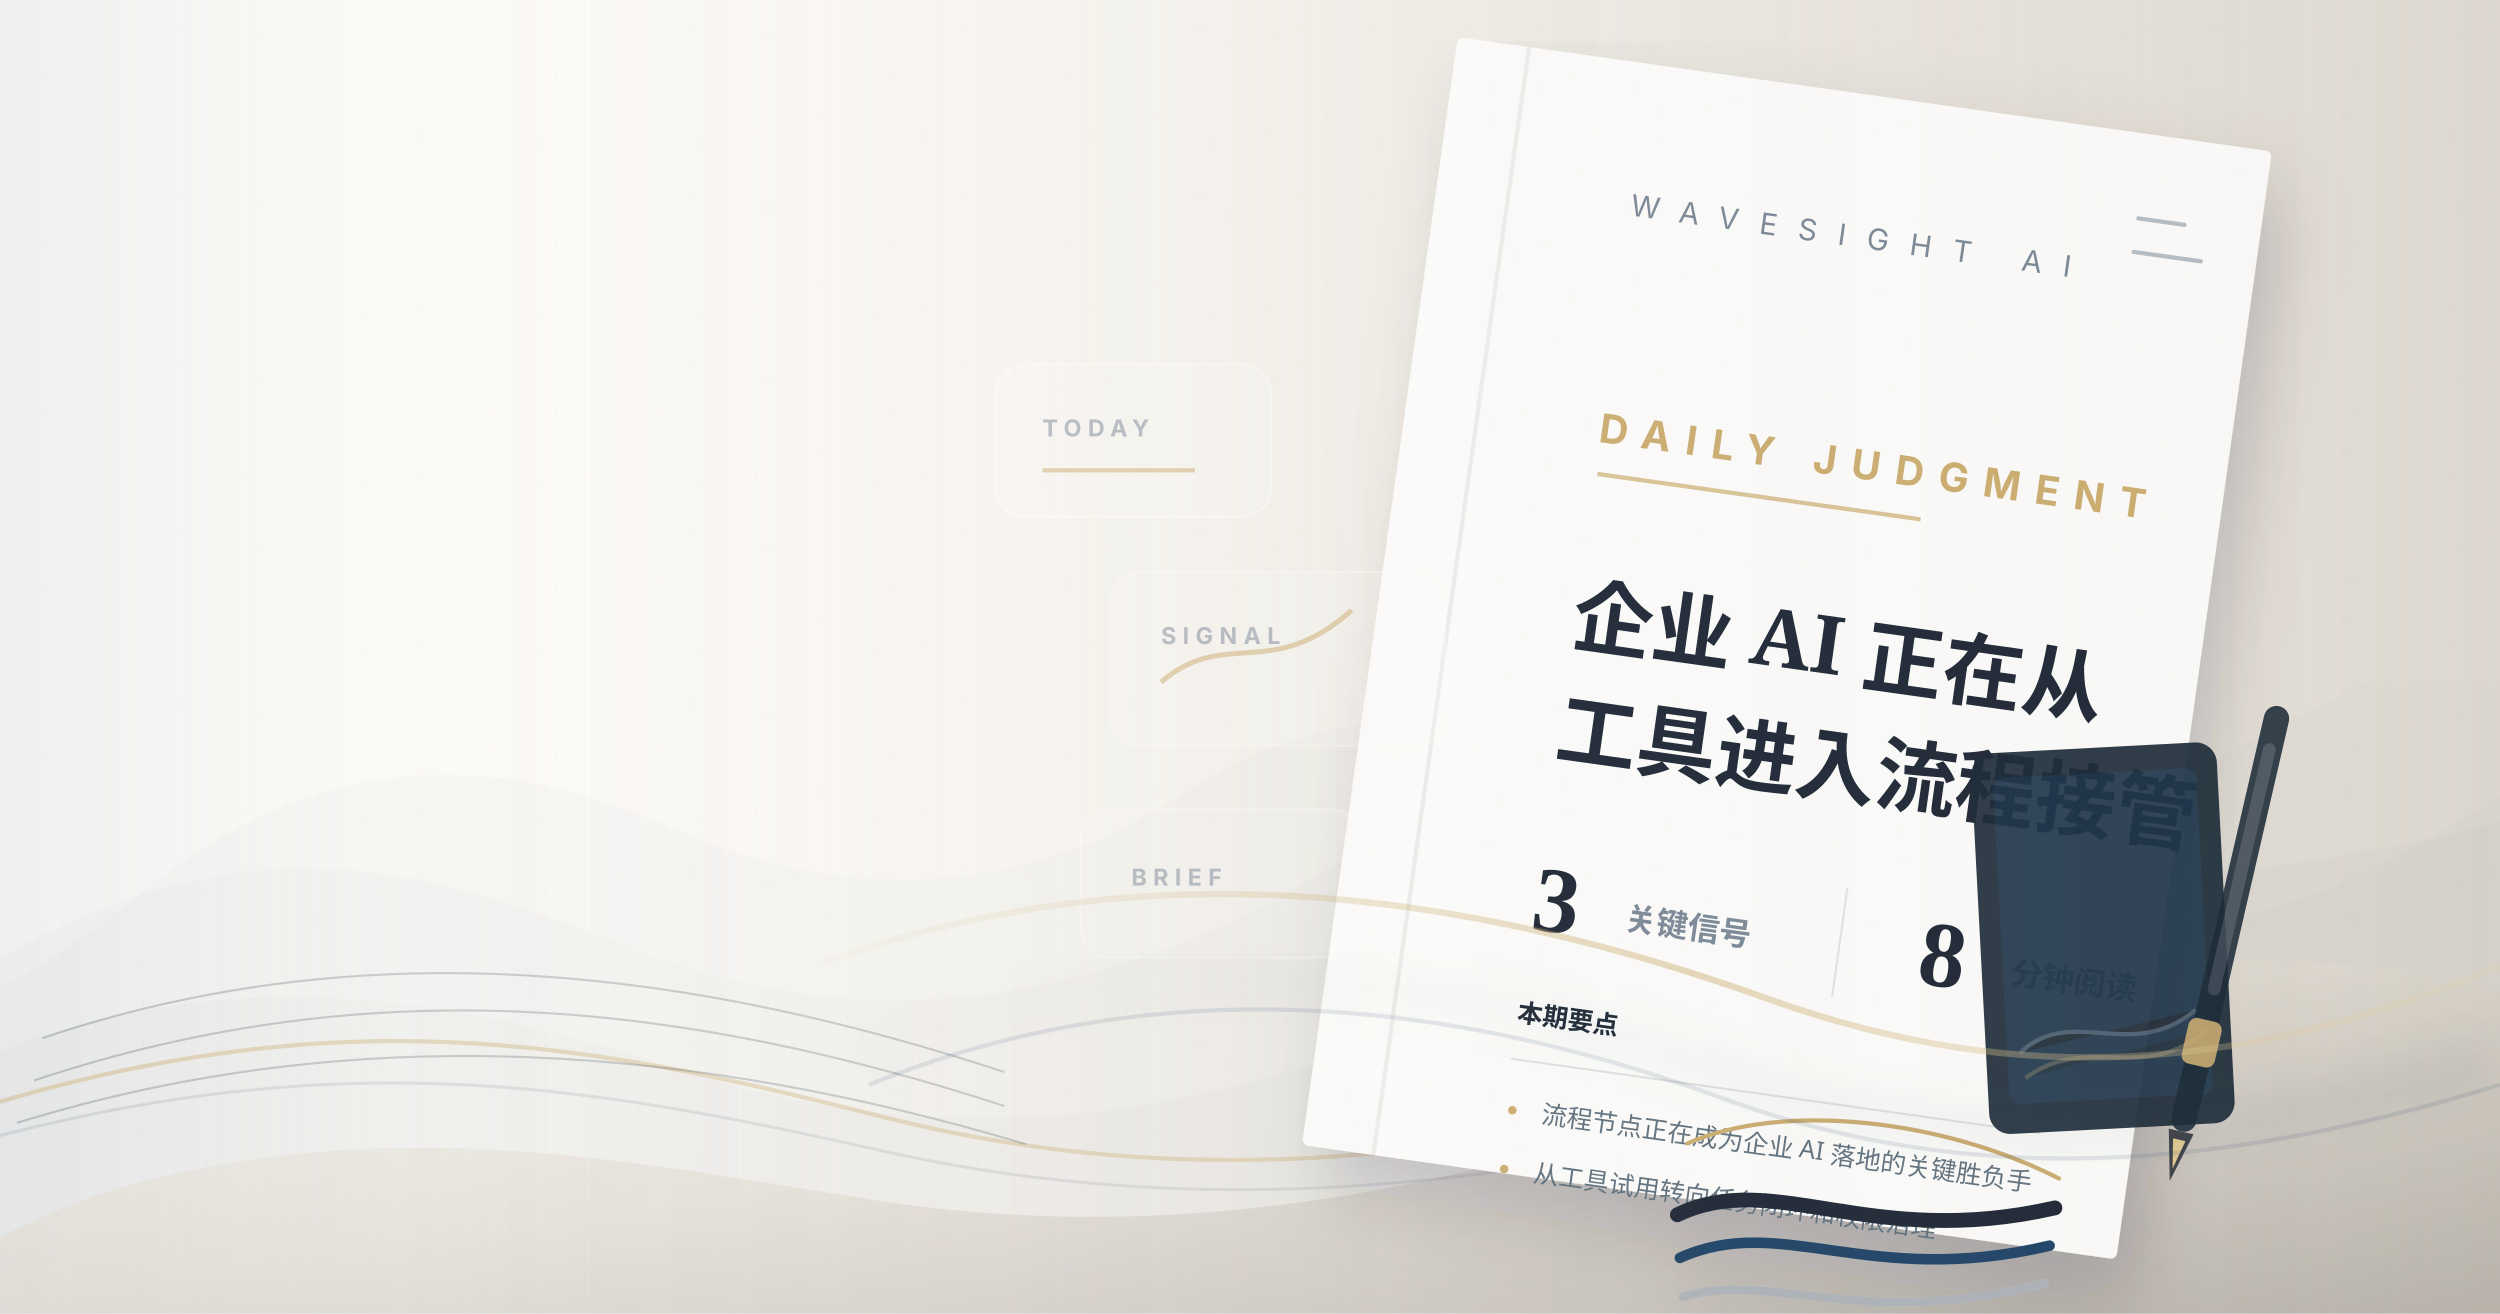
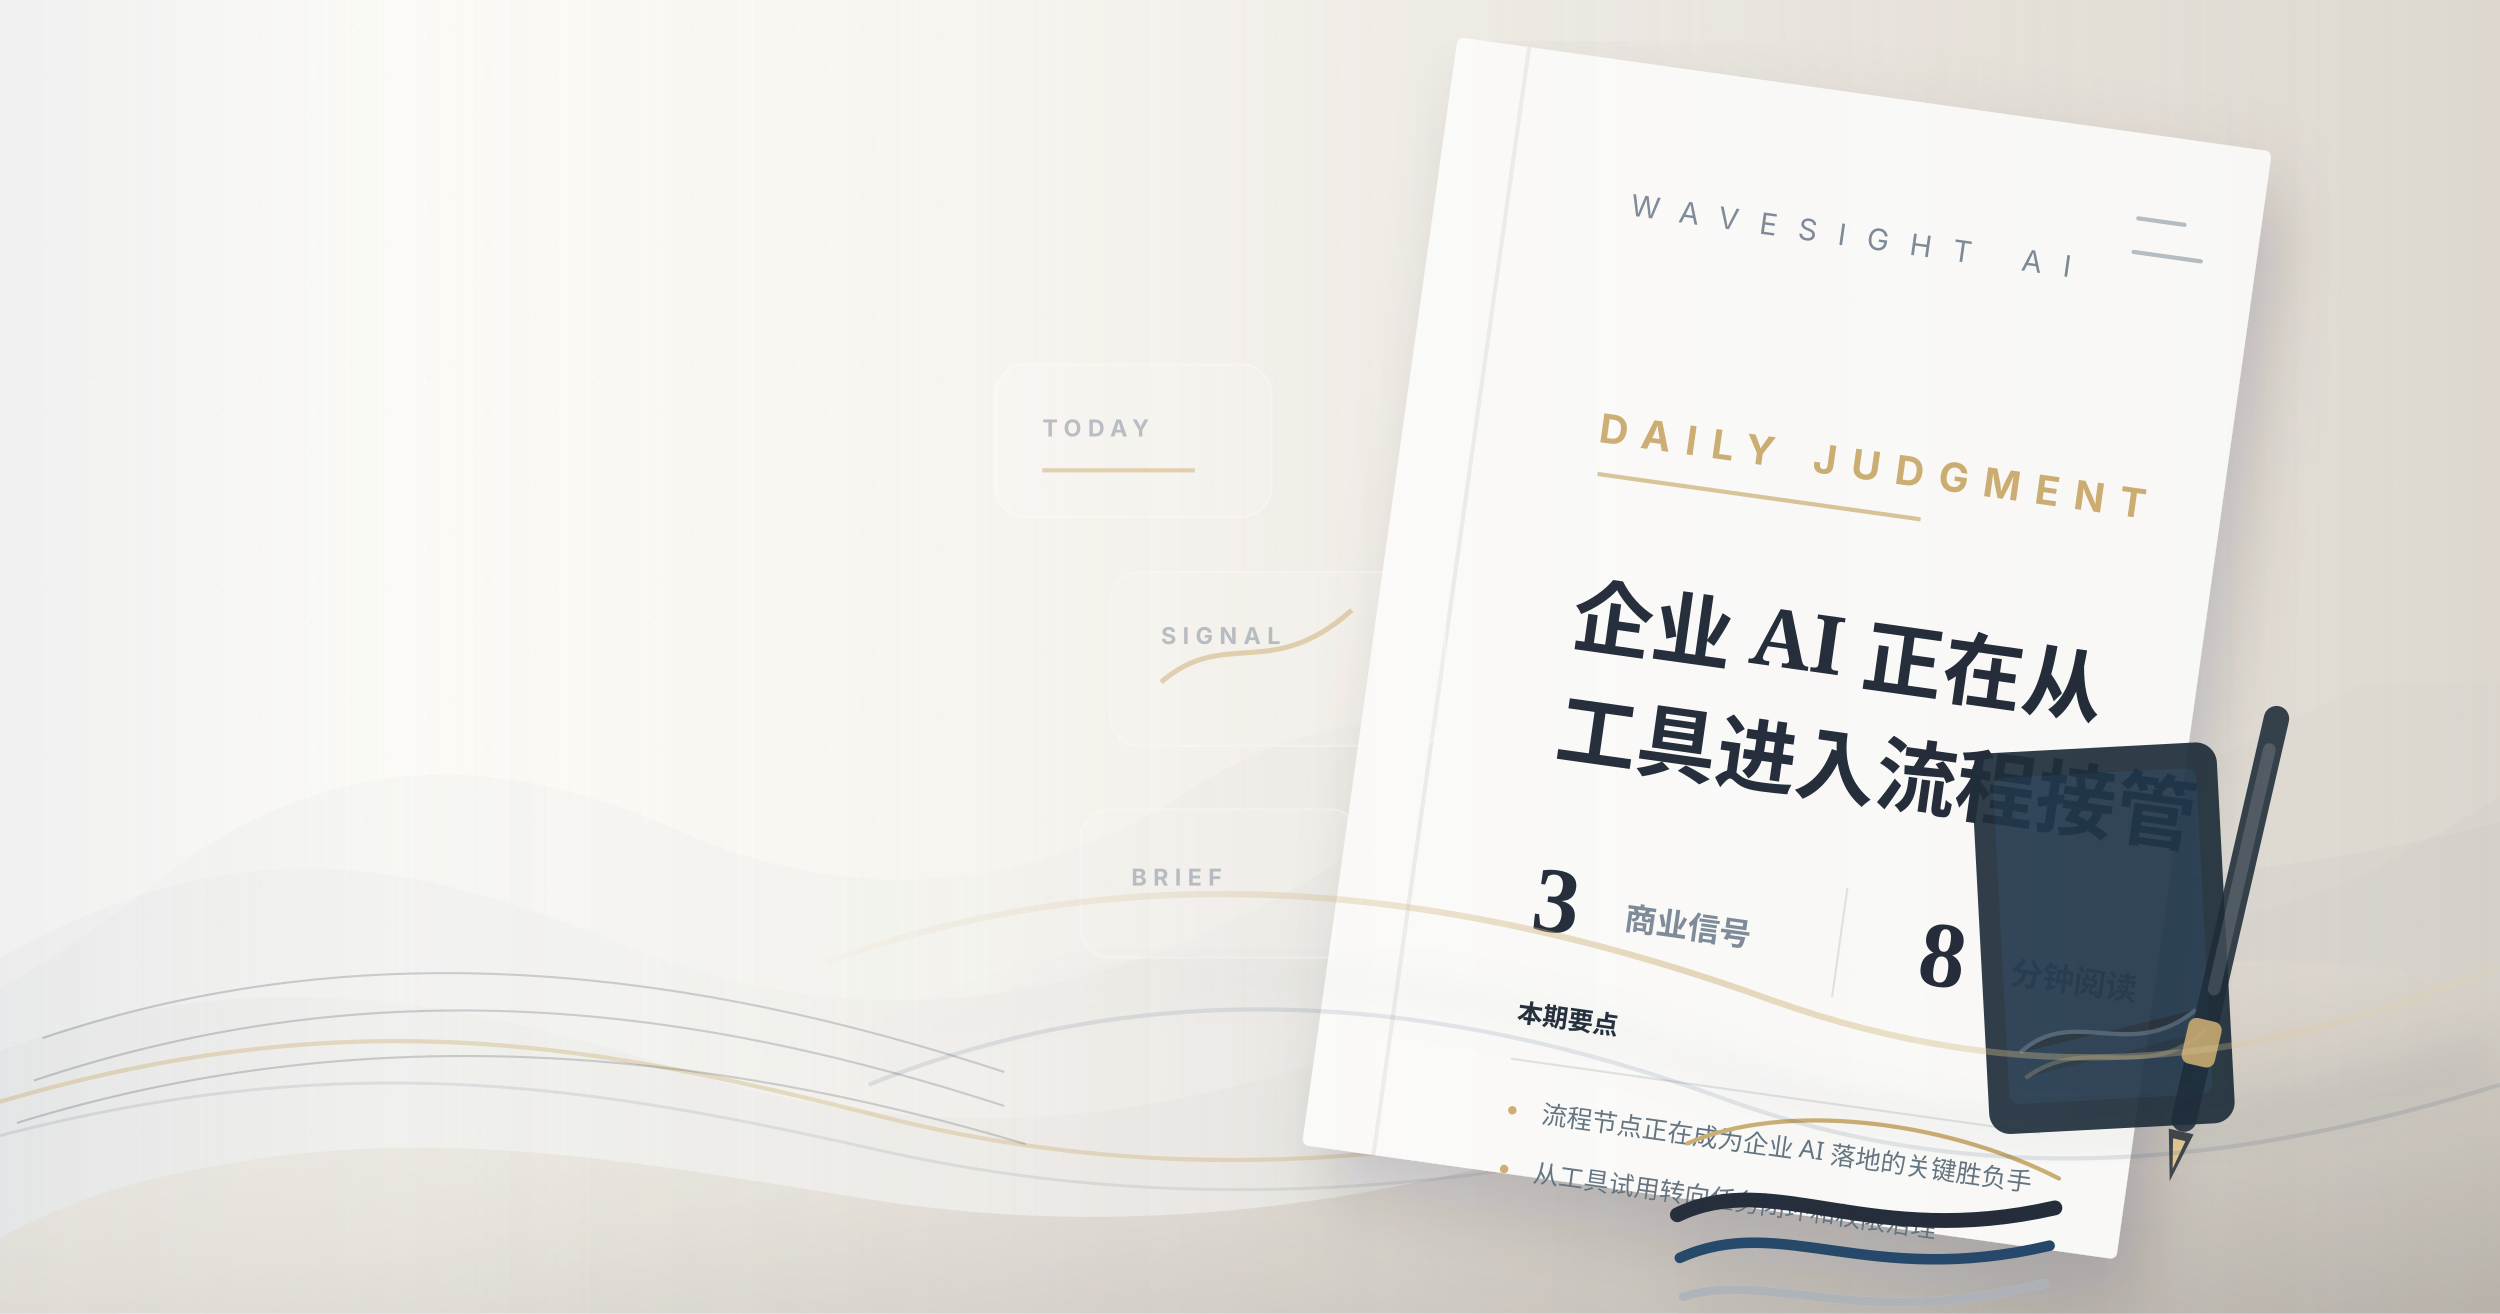
<svg xmlns="http://www.w3.org/2000/svg" viewBox="0 0 1180 620" role="img" aria-label="观澜AI 首页融合视觉">
  <defs>
    <linearGradient id="paperFade" x1="0" y1="0" x2="1" y2="0">
      <stop offset="0" stop-color="#FFFDF8" stop-opacity="0" />
      <stop offset=".16" stop-color="#FFFDF8" stop-opacity=".72" />
      <stop offset=".42" stop-color="#F7F4EF" stop-opacity=".94" />
      <stop offset="1" stop-color="#D8D1C6" stop-opacity=".76" />
    </linearGradient>
    <linearGradient id="desk" x1="0" y1="0" x2="1" y2="1">
      <stop offset="0" stop-color="#F8F5EE" />
      <stop offset=".48" stop-color="#DCD5CA" />
      <stop offset="1" stop-color="#9B958D" />
    </linearGradient>
    <linearGradient id="shadow" x1="0" y1="0" x2="0" y2="1">
      <stop offset="0" stop-color="#071827" stop-opacity=".05" />
      <stop offset="1" stop-color="#071827" stop-opacity=".22" />
    </linearGradient>
    <linearGradient id="goldLine" x1="0" y1="0" x2="1" y2="0">
      <stop offset="0" stop-color="#C8A766" stop-opacity=".06" />
      <stop offset=".52" stop-color="#C8A766" stop-opacity=".76" />
      <stop offset="1" stop-color="#E8D59F" stop-opacity=".3" />
    </linearGradient>
    <linearGradient id="waveBlue" x1="0" y1="0" x2="1" y2="0">
      <stop offset="0" stop-color="#071827" stop-opacity=".08" />
      <stop offset=".5" stop-color="#0D355C" stop-opacity=".52" />
      <stop offset="1" stop-color="#0D355C" stop-opacity=".95" />
    </linearGradient>
    <filter id="softShadow" x="-30%" y="-30%" width="160%" height="170%">
      <feDropShadow dx="10" dy="18" stdDeviation="18" flood-color="#071827" flood-opacity=".18" />
    </filter>
    <filter id="blurSoft" x="-20%" y="-20%" width="140%" height="140%">
      <feGaussianBlur stdDeviation="10" />
    </filter>
    <pattern id="paperGrain" width="80" height="80" patternUnits="userSpaceOnUse">
      <path d="M6 12h1M22 36h1M42 18h1M66 54h1M12 68h1" stroke="#071827" stroke-opacity=".08" />
      <path d="M18 22h1M54 12h1M70 34h1M36 64h1" stroke="#C8A766" stroke-opacity=".1" />
    </pattern>
  </defs>
  <rect width="1180" height="620" fill="url(#paperFade)" />
  <rect width="1180" height="620" fill="url(#paperGrain)" opacity=".24" />
  <g opacity=".28">
    <path d="M82 410 C164 350, 244 358, 320 392 C394 425, 480 426, 560 374 C630 328, 704 330, 780 374 C858 418, 940 418, 1116 322 L1180 322 L1180 620 L0 620 L0 466 C28 452, 56 430, 82 410Z" fill="#A7ADB4" opacity=".2" />
    <path d="M0 452 C112 390, 190 404, 294 446 C396 487, 506 482, 620 414 C746 338, 850 366, 966 418 C1038 450, 1090 432, 1180 376 L1180 620 L0 620Z" fill="#6F7F8F" opacity=".12" />
    <path d="M0 496 C116 452, 220 472, 318 504 C452 548, 578 528, 706 468 C840 406, 984 438, 1180 388 L1180 620 L0 620Z" fill="#071827" opacity=".06" />
  </g>
  <path d="M66 558 C190 526, 296 548, 410 566 C572 592, 724 554, 866 496 C984 448, 1084 444, 1180 468 L1180 620 L0 620 L0 584 C20 574, 42 564, 66 558Z" fill="url(#desk)" opacity=".58" />
  <path d="M0 520 C170 470, 286 494, 420 528 C598 572, 772 538, 958 462" fill="none" stroke="#C8A766" stroke-width="2" opacity=".38" />
  <path d="M0 536 C170 492, 286 514, 420 544 C594 582, 760 554, 940 500" fill="none" stroke="#6F7F8F" stroke-width="1.4" opacity=".18" />
  <g opacity=".2" stroke="#071827" stroke-width="1" fill="none">
    <path d="M20 490 C174 438, 328 458, 474 506" />
    <path d="M16 510 C178 456, 326 474, 474 522" />
    <path d="M8 530 C170 480, 330 494, 484 540" />
  </g>
  <g transform="translate(650 42) rotate(8 194 260)" filter="url(#softShadow)">
    <rect x="0" y="0" width="388" height="528" rx="3" fill="#FFFFFF" />
    <rect x="0" y="0" width="388" height="528" rx="3" fill="#F7F4EF" opacity=".32" />
    <rect x="0" y="0" width="388" height="528" rx="3" fill="url(#paperGrain)" opacity=".18" />
    <path d="M34 0v528" stroke="#071827" stroke-opacity=".07" stroke-width="2" />
    <path d="M330 40h22M330 56h32" stroke="#6F7F8F" stroke-width="2" stroke-linecap="round" opacity=".55" />
    <text x="92" y="72" fill="#6F7F8F" font-family="Inter, Arial, sans-serif" font-size="14" letter-spacing="10">WAVESIGHT AI</text>
    <text x="92" y="180" fill="#C8A766" font-family="Inter, Arial, sans-serif" font-size="19" font-weight="700" letter-spacing="7">DAILY JUDGMENT</text>
    <path d="M94 195h154" stroke="#C8A766" stroke-width="2" opacity=".72" />
    <text x="92" y="276" fill="#071827" font-family="Noto Serif SC, Source Han Serif SC, Songti SC, serif" font-size="38" font-weight="600">企业 AI 正在从</text>
    <text x="92" y="330" fill="#071827" font-family="Noto Serif SC, Source Han Serif SC, Songti SC, serif" font-size="38" font-weight="600">工具进入流程接管</text>
    <g transform="translate(92 372)">
      <text x="0" y="40" fill="#071827" font-family="Georgia, Times New Roman, serif" font-size="44" font-weight="600">3</text>
-       <text x="44" y="34" fill="#6F7F8F" font-family="Noto Sans SC, PingFang SC, sans-serif" font-size="15" font-weight="600">关键信号</text>
+       <text x="44" y="34" fill="#6F7F8F" font-family="Noto Sans SC, PingFang SC, sans-serif" font-size="15" font-weight="600">商业信号</text>
      <path d="M146 0v52" stroke="#071827" stroke-opacity=".12" />
      <text x="184" y="40" fill="#071827" font-family="Georgia, Times New Roman, serif" font-size="44" font-weight="600">8</text>
      <text x="228" y="34" fill="#6F7F8F" font-family="Noto Sans SC, PingFang SC, sans-serif" font-size="15" font-weight="600">分钟阅读</text>
    </g>
    <g transform="translate(92 456)" fill="#536675" font-family="Noto Sans SC, PingFang SC, sans-serif" font-size="12">
      <text x="0" y="0" fill="#071827" font-weight="600">本期要点</text>
      <path d="M0 18h252" stroke="#071827" stroke-opacity=".12" />
      <circle cx="4" cy="42" r="2" fill="#C8A766" />
      <text x="18" y="46">流程节点正在成为企业 AI 落地的关键胜负手</text>
      <circle cx="4" cy="70" r="2" fill="#C8A766" />
      <text x="18" y="74">从工具试用转向任务闭环和权限治理</text>
    </g>
    <g transform="translate(180 486)" fill="none" stroke-linecap="round">
      <path d="M0 16 C42 -10, 118 -12, 176 8" stroke="#C8A766" stroke-width="2" />
      <path d="M0 50 C42 22, 92 54, 176 22" stroke="#071827" stroke-width="7" />
      <path d="M4 70 C48 42, 94 72, 176 40" stroke="#0D355C" stroke-width="5" />
      <path d="M8 88 C46 70, 94 92, 176 58" stroke="#A7ADB4" stroke-width="4" />
    </g>
  </g>
  <g transform="translate(930 356) rotate(-3)" opacity=".92">
    <rect x="0" y="0" width="116" height="180" rx="10" fill="#071827" />
    <rect x="10" y="12" width="96" height="154" rx="5" fill="#0D355C" opacity=".34" />
    <path d="M16 142 C42 120, 68 150, 100 126" stroke="#6F7F8F" stroke-width="2" opacity=".42" />
    <path d="M18 154 C48 134, 74 160, 104 136" stroke="#C8A766" stroke-width="2" opacity=".26" />
  </g>
  <g transform="translate(1070 332) rotate(13)" opacity=".88">
    <rect x="0" y="0" width="12" height="206" rx="6" fill="#071827" />
    <rect x="3" y="18" width="6" height="122" rx="3" fill="#FFFFFF" opacity=".15" />
    <rect x="-2" y="152" width="16" height="22" rx="4" fill="#C8A766" />
    <path d="M0 206 L6 230 L12 206Z" fill="#1A2028" />
    <path d="M3 210 L6 224 L9 210Z" fill="#E4C783" />
  </g>
  <g opacity=".52">
    <rect x="470" y="172" width="130" height="72" rx="14" fill="#FFFFFF" fill-opacity=".26" stroke="#FFFFFF" stroke-opacity=".72" />
    <text x="492" y="206" fill="#6F7F8F" font-family="Inter, Arial, sans-serif" font-size="11" font-weight="700" letter-spacing="3">TODAY</text>
    <path d="M492 222h72" stroke="#C8A766" stroke-width="2" />
    <rect x="524" y="270" width="158" height="82" rx="14" fill="#FFFFFF" fill-opacity=".18" stroke="#FFFFFF" stroke-opacity=".6" />
    <text x="548" y="304" fill="#6F7F8F" font-family="Inter, Arial, sans-serif" font-size="11" font-weight="700" letter-spacing="3">SIGNAL</text>
    <path d="M548 322 C578 296, 600 322, 638 288" stroke="#C8A766" stroke-width="2.4" fill="none" />
    <rect x="510" y="382" width="132" height="70" rx="14" fill="#FFFFFF" fill-opacity=".16" stroke="#FFFFFF" stroke-opacity=".56" />
    <text x="534" y="418" fill="#6F7F8F" font-family="Inter, Arial, sans-serif" font-size="11" font-weight="700" letter-spacing="3">BRIEF</text>
  </g>
  <path d="M408 500 C524 444, 672 454, 812 506 C932 550, 1050 540, 1180 498" fill="none" stroke="url(#waveBlue)" stroke-width="12" stroke-linecap="round" opacity=".11" filter="url(#blurSoft)" />
  <path d="M410 512 C544 458, 680 470, 812 518 C932 562, 1050 552, 1180 512" fill="none" stroke="#0D355C" stroke-width="2" opacity=".12" />
  <path d="M390 454 C540 400, 692 420, 836 472 C954 514, 1060 506, 1180 456" fill="none" stroke="url(#goldLine)" stroke-width="3" opacity=".62" />
  <rect x="0" y="0" width="1180" height="620" fill="url(#paperFade)" opacity=".14" />
</svg>
